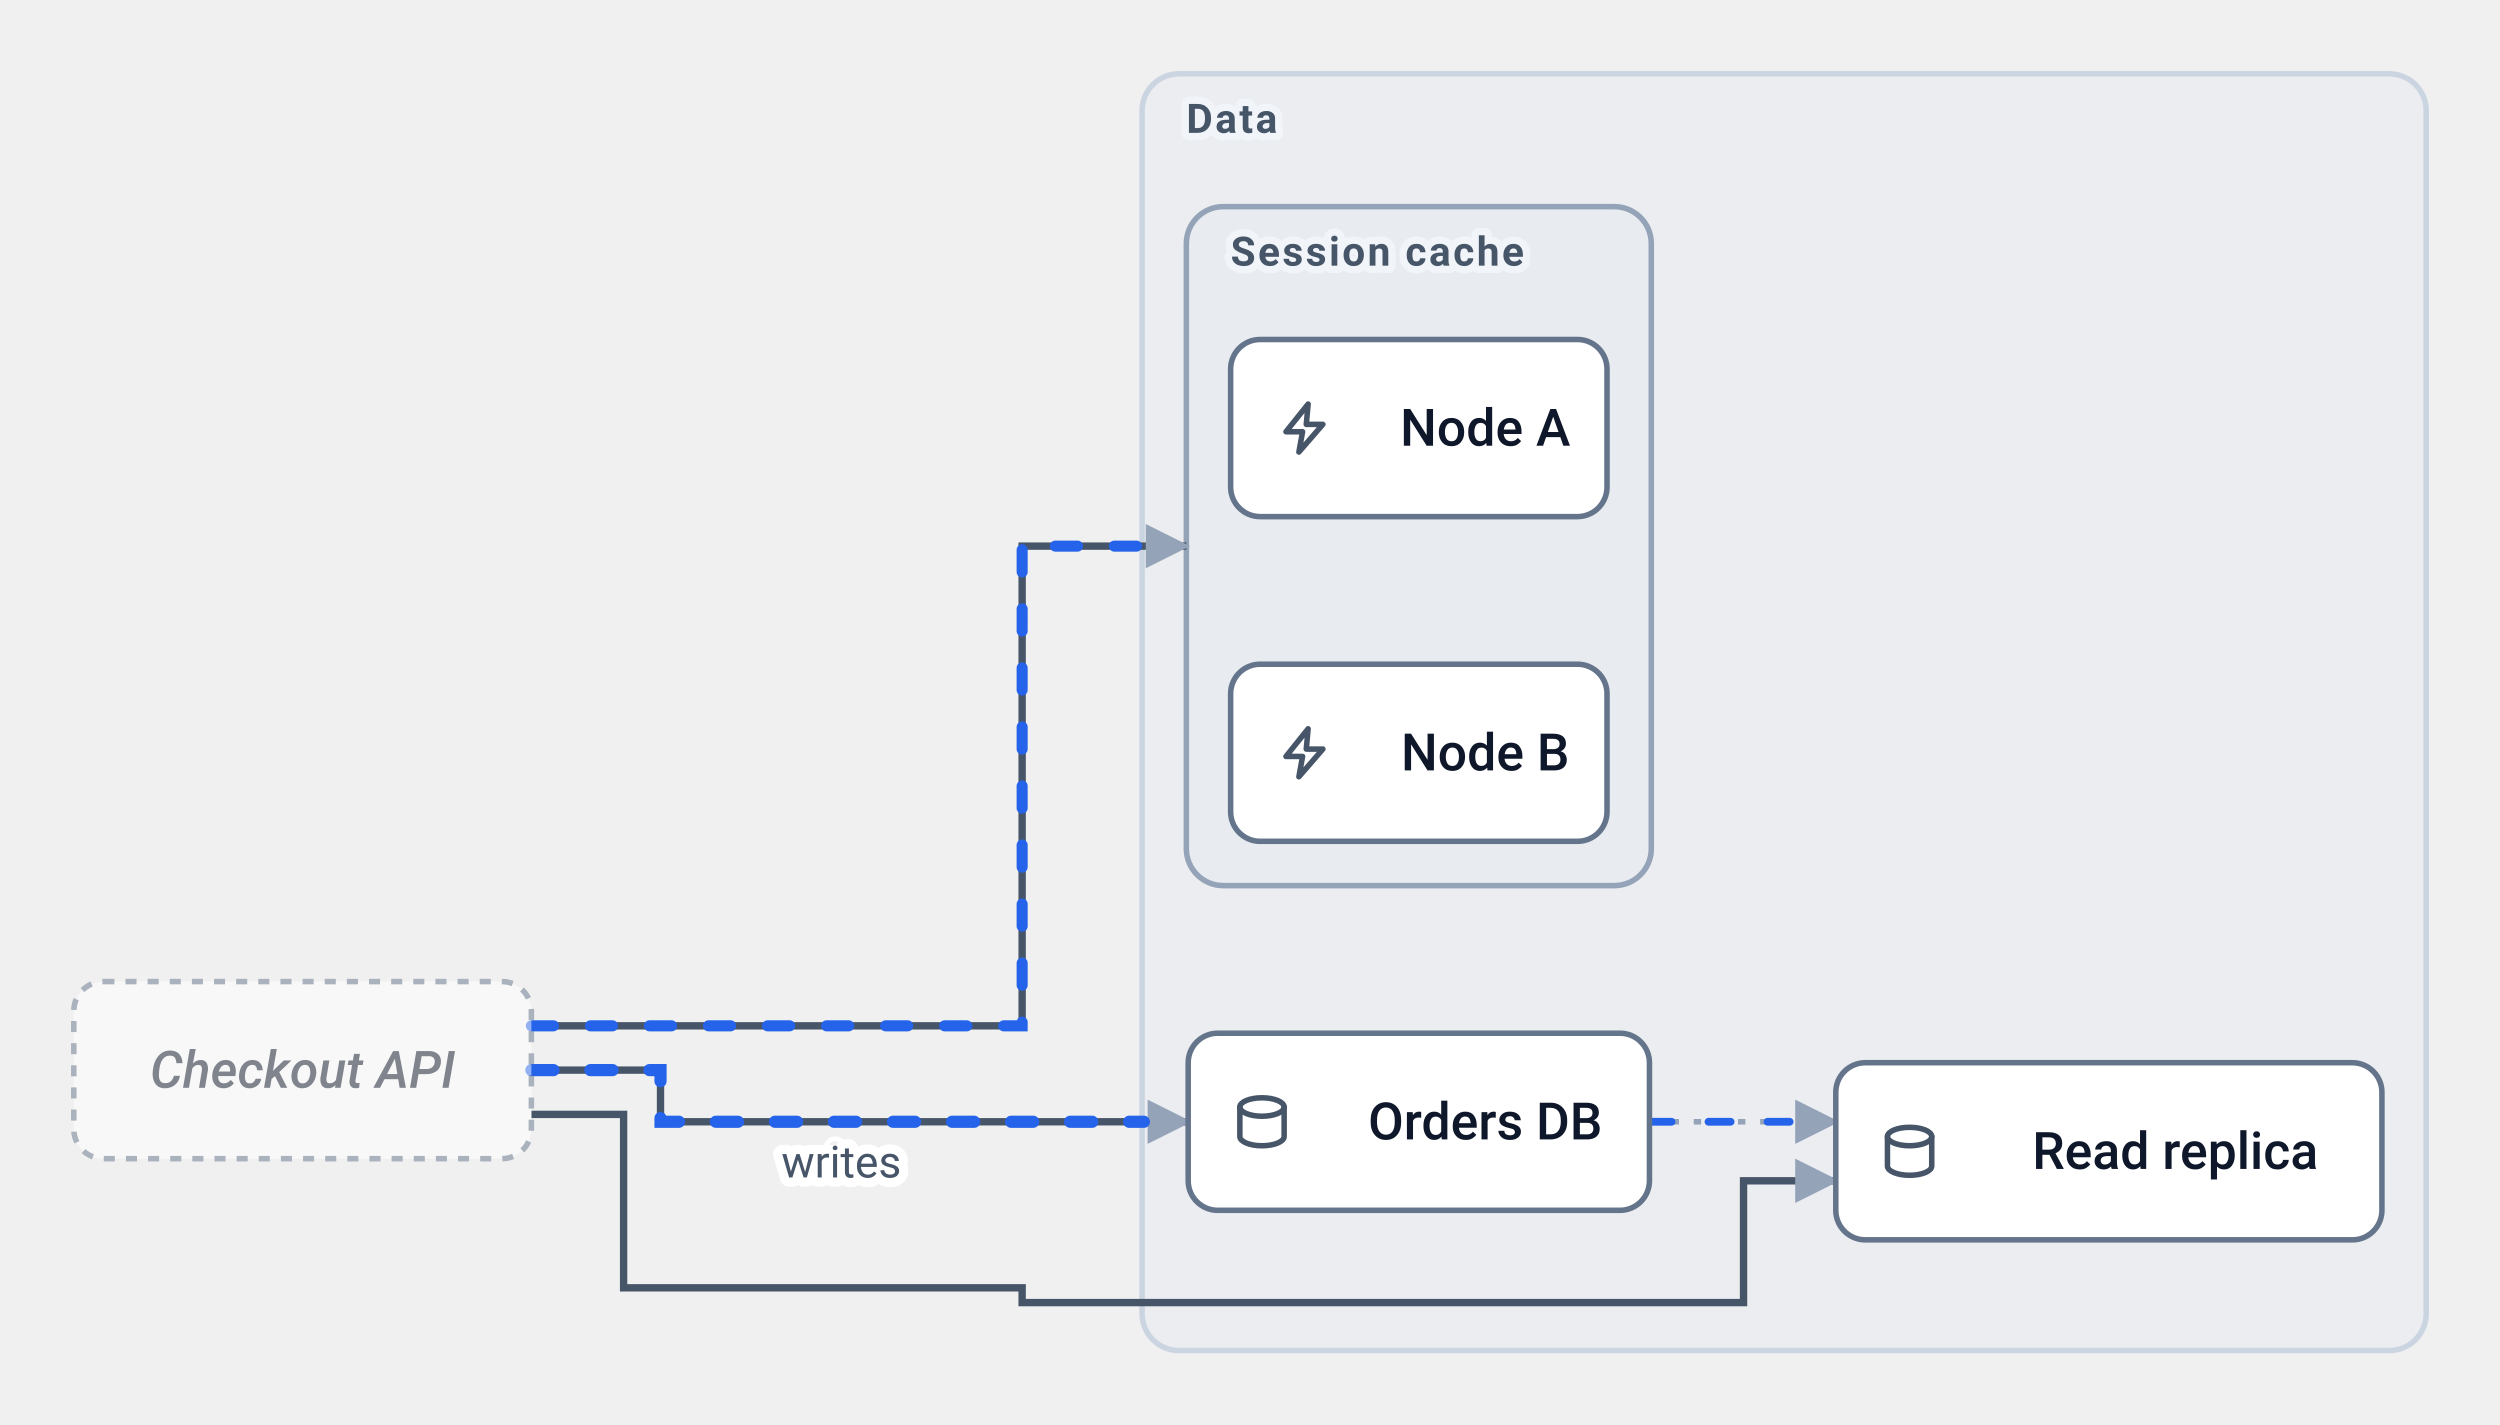
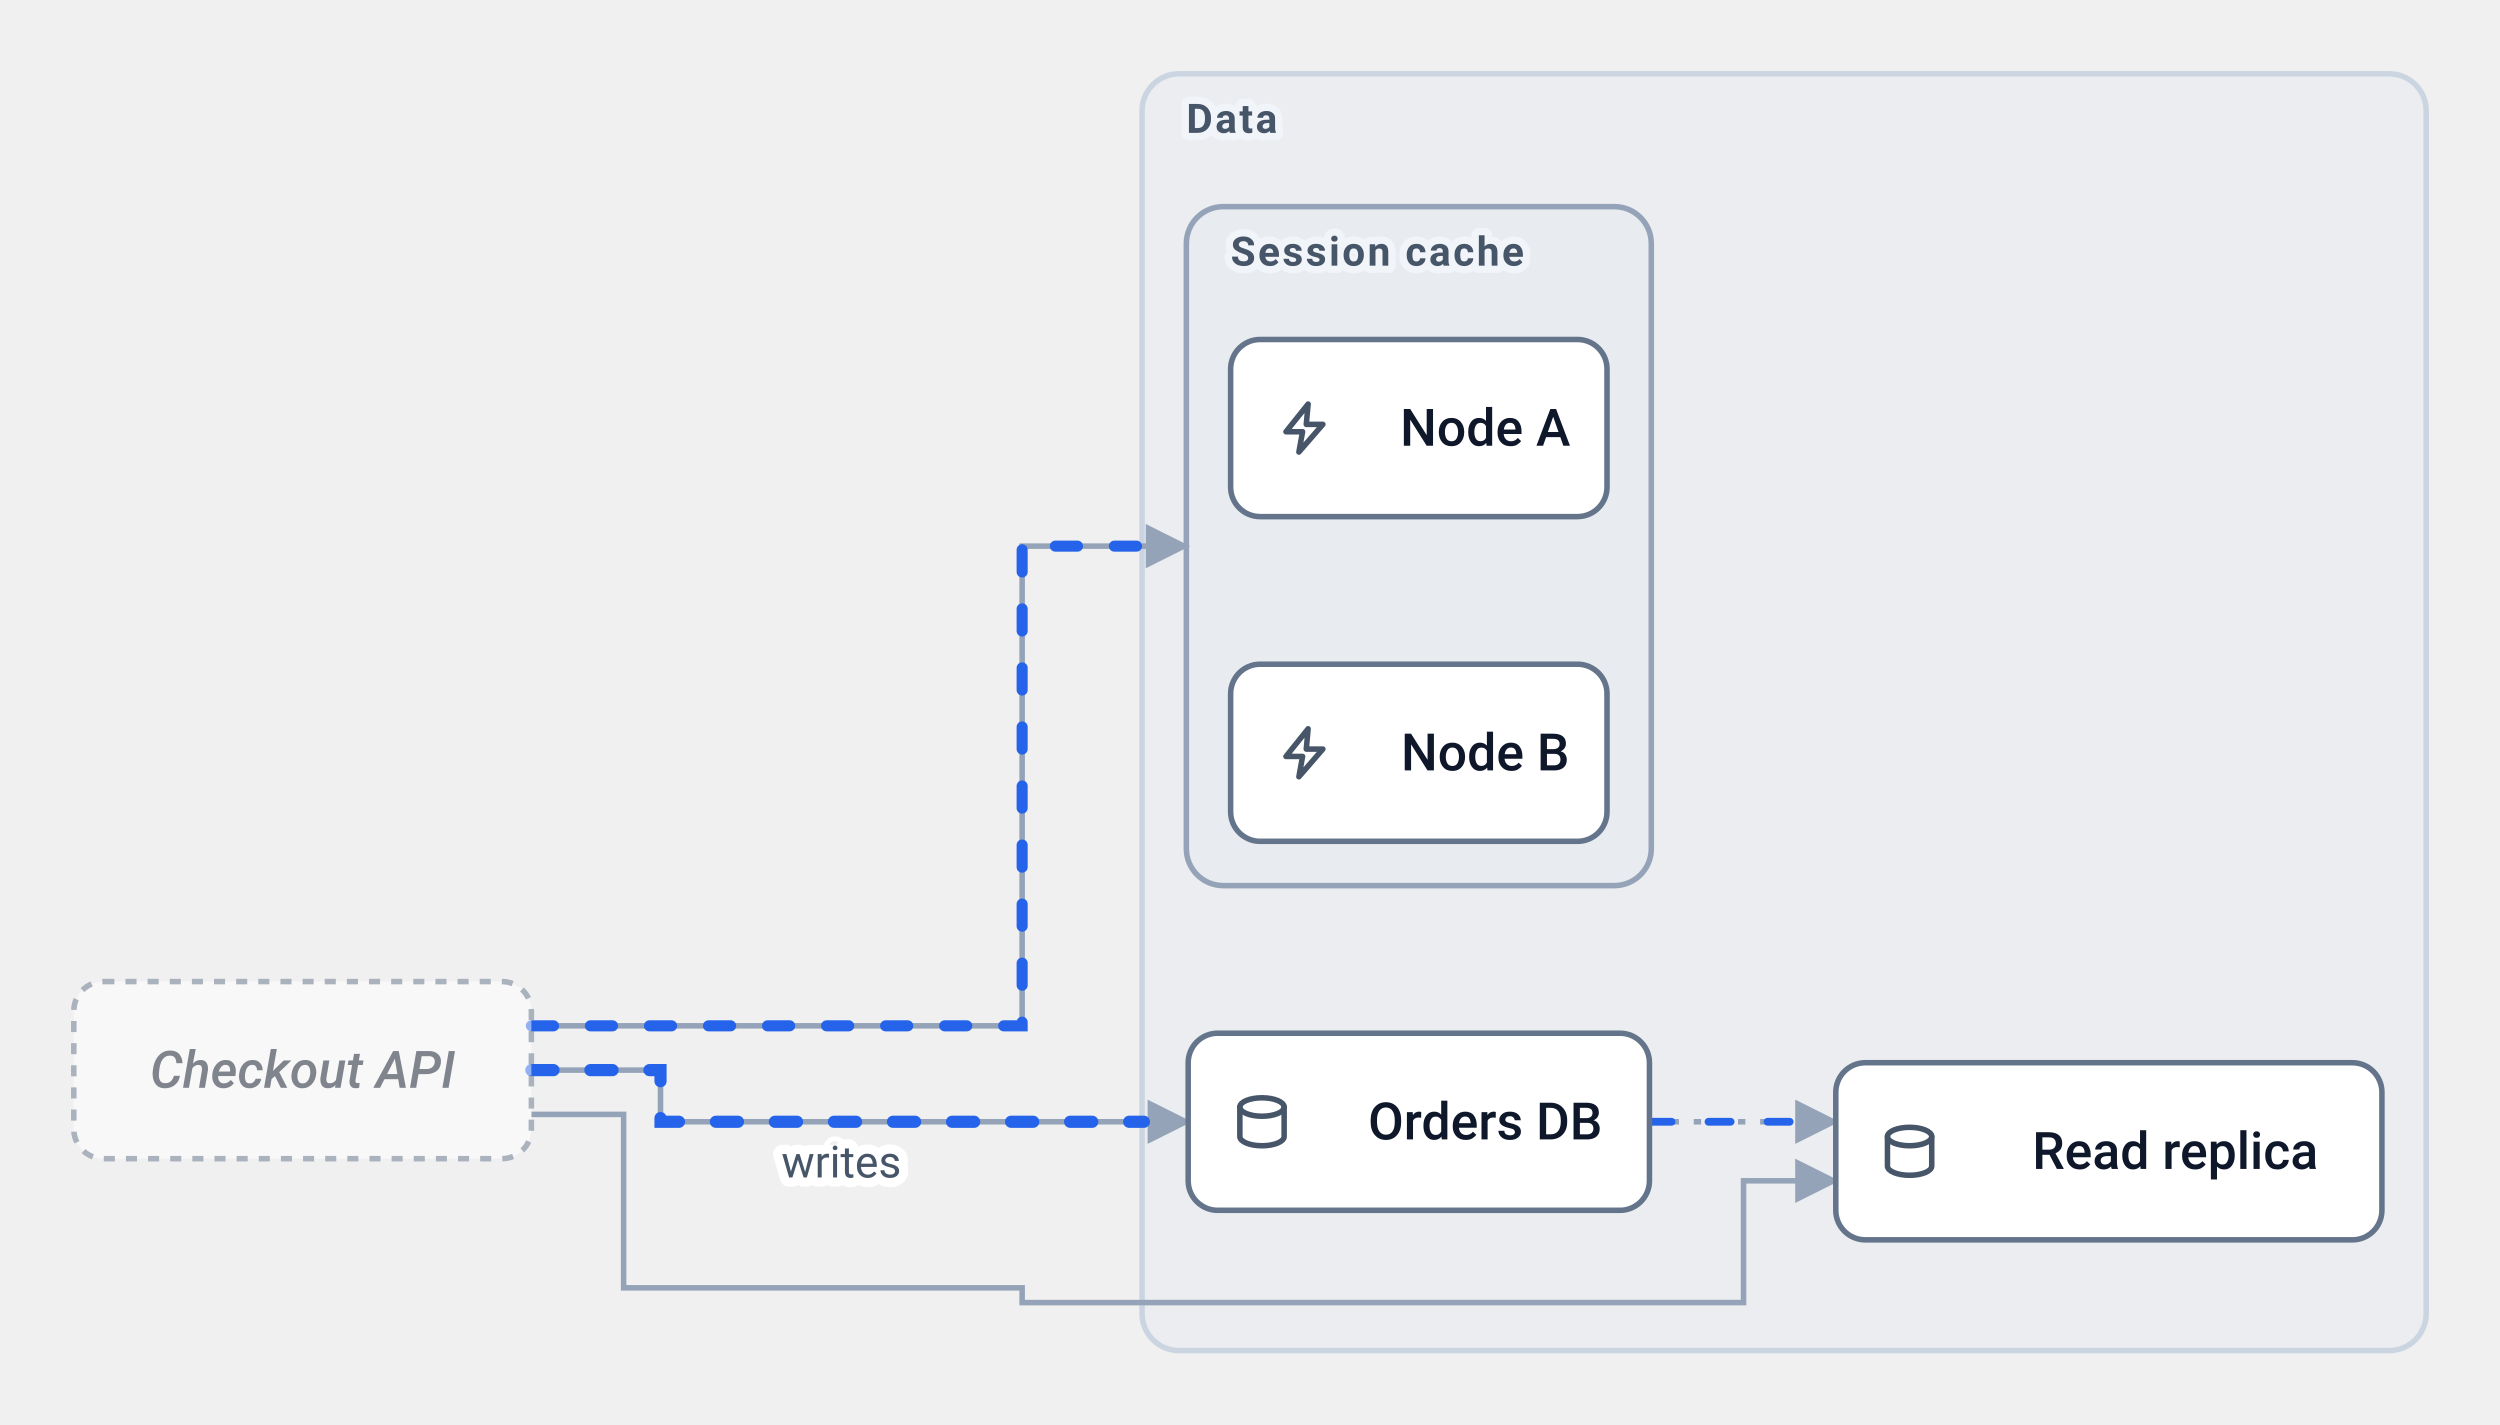
<svg xmlns="http://www.w3.org/2000/svg" viewBox="0 0 677.5 386" width="677.5" height="386" data-orrery="1">
  <style>.group-box{fill:#e2e8f0;fill-opacity:.35;stroke:#cbd5e1;stroke-width:1.5}
.group-label{font:600 11px system-ui,-apple-system,"Segoe UI",Roboto,sans-serif;fill:#475569;letter-spacing:.06em;text-transform:uppercase;paint-order:stroke;stroke:#f1f5f9;stroke-width:4px;stroke-linejoin:round}
[data-lod="detail"]{opacity:0}
.group[data-collapsed] .group-box{fill-opacity:.7}
.summary-label{font:500 16px system-ui,-apple-system,"Segoe UI",Roboto,sans-serif;fill:#0f172a;text-anchor:middle;dominant-baseline:central}
.summary-count{font:12px system-ui,-apple-system,"Segoe UI",Roboto,sans-serif;fill:#64748b;text-anchor:middle;dominant-baseline:central}
.node-box{fill:#ffffff;stroke:#64748b;stroke-width:1.5}
.node-label{font:500 14px system-ui,-apple-system,"Segoe UI",Roboto,sans-serif;fill:#0f172a;text-anchor:middle;dominant-baseline:central}
.node-tech{font:11px system-ui,-apple-system,"Segoe UI",Roboto,sans-serif;fill:#64748b;text-anchor:middle;dominant-baseline:central}
.replicas rect{fill:#ffffff;stroke:#94a3b8;stroke-width:1.5}
.badge{font:600 11px system-ui,-apple-system,"Segoe UI",Roboto,sans-serif;fill:#475569;text-anchor:end;dominant-baseline:central}
.node[data-ghost]{opacity:.5}.node[data-ghost] .node-box{stroke-dasharray:3 3}.node[data-ghost] .node-label{font-style:italic}
.glyph{fill:none;stroke:#475569;stroke-width:1.5;stroke-linejoin:round;stroke-linecap:round}
.glyph-text{font:600 13px system-ui,-apple-system,"Segoe UI",Roboto,sans-serif;fill:#475569;text-anchor:middle;dominant-baseline:central}
.edge{fill:none;stroke:#94a3b8;stroke-width:1.5}
- .edge.need{stroke:#475569;stroke-width:2}
- .edge-async{stroke-dasharray:6 5}
- .edge-replication{stroke-dasharray:2 4}
- .edge-dataflow{stroke-width:3}
.flow{fill:none;stroke:#2563eb;stroke-linecap:round;stroke-dasharray:6 10;animation:orrery-flow 1s linear infinite}
.edge-label{font:12px system-ui,-apple-system,"Segoe UI",Roboto,sans-serif;fill:#475569;text-anchor:middle;dominant-baseline:central;paint-order:stroke;stroke:#ffffff;stroke-width:5px;stroke-linejoin:round}
.legend text{font:12px system-ui,-apple-system,"Segoe UI",Roboto,sans-serif;fill:#475569;dominant-baseline:central}.legend .legend-name{font-weight:600;fill:#0f172a}
.step-note{font:500 12px system-ui,-apple-system,"Segoe UI",Roboto,sans-serif;fill:#475569;dominant-baseline:central}
@keyframes orrery-flow{to{stroke-dashoffset:-16}}
@keyframes orrery-pulse{0%{stroke-opacity:1}50%{stroke-opacity:0.4}100%{stroke-opacity:1}}
.kind-external .node-box{stroke-dasharray:5 4;fill:#f8fafc}
.gk-region .group-box{stroke-dasharray:8 6}
.gk-zone .group-box{stroke-dasharray:3 5}
.gk-cluster .group-box{stroke:#94a3b8}
.gk-boundary .group-box{stroke:#dc2626;fill-opacity:0;stroke-dasharray:8 6}
+ .edge-async{stroke-dasharray:6 5}
+ .edge-replication{stroke-dasharray:2 4}
+ .edge-dataflow{stroke-width:3}
.st-degraded .node-box{stroke:#d97706;stroke-width:2;fill:#fffbeb}
.st-degraded .group-box{stroke:#d97706;stroke-width:2;fill:#fffbeb}
.st-degraded .node-label{fill:#92400e}
.st-degraded .group-label{fill:#92400e}
.st-failed .node-box{stroke:#dc2626;stroke-width:2;fill:#fef2f2;animation:orrery-pulse 1.2s linear infinite}
.st-failed .group-box{stroke:#dc2626;stroke-width:2;fill:#fef2f2;animation:orrery-pulse 1.2s linear infinite}
.st-failed .node-label{fill:#991b1b}
.st-failed .group-label{fill:#991b1b}
.st-off .node-box{stroke-dasharray:4 4}
.st-off .group-box{stroke-dasharray:4 4}
.st-off{opacity:0.45}</style>
  <defs>
    <marker id="arrow" viewBox="0 0 12 12" refX="11" refY="6" markerWidth="12" markerHeight="12" markerUnits="userSpaceOnUse" orient="auto">
      <path d="M0 0L12 6L0 12z" fill="#94a3b8" />
    </marker>
    <marker id="arrow-start" viewBox="0 0 12 12" refX="1" refY="6" markerWidth="12" markerHeight="12" markerUnits="userSpaceOnUse" orient="auto">
      <path d="M12 0L0 6L12 12z" fill="#94a3b8" />
    </marker>
  </defs>
  <g class="scene">
    <g class="view" data-view="data" data-title="Data tier" data-size="677.5 386">
      <g class="groups">
        <g class="group gk-tier st-on" data-group="data" data-bbox="309.5 20 348 346" data-state="on">
          <rect class="group-box" x="309.5" y="20" width="348" height="346" rx="10" />
          <text class="group-label" x="321.5" y="36">Data</text>
        </g>
        <g class="group gk-cluster st-on" data-group="sessions" data-bbox="321.5 56 126 184" data-state="on">
          <rect class="group-box" x="321.5" y="56" width="126" height="184" rx="10" />
          <text class="group-label" x="333.5" y="72">Session cache</text>
        </g>
      </g>
      <g class="edges">
-         <path class="edge edge-sync need" data-edge="api-&gt;db" data-kind="sync" d="M144 290 L179 290 L179 304 L322 304" marker-end="url(#arrow)" />
+         <path class="edge edge-sync" data-edge="api-&gt;db" data-kind="sync" d="M144 290 L179 290 L179 304 L322 304" marker-end="url(#arrow)" />
        <path class="flow" data-flow="api-&gt;db" data-load="0.6" d="M144 290 L179 290 L179 304 L310 304" style="stroke-width:3.3;animation-duration:1.5s" />
        <text class="edge-label" x="228" y="315">writes</text>
-         <path class="edge edge-sync need" data-edge="failover" data-kind="sync" d="M144 302 L169 302 L169 349 L277 349 L277 353 L472.5 353 L472.5 320 L497.5 320" marker-end="url(#arrow)" />
+         <path class="edge edge-sync" data-edge="failover" data-kind="sync" d="M144 302 L169 302 L169 349 L277 349 L277 353 L472.5 353 L472.5 320 L497.5 320" marker-end="url(#arrow)" />
        <path class="flow" data-flow="failover" data-load="0" d="M144 302 L169 302 L169 349 L277 349 L277 353 L472.5 353 L472.5 320 L485.5 320" style="stroke-width:1.5;animation:none;opacity:0" />
        <path class="edge edge-replication" data-edge="db-&gt;replica" data-kind="replication" d="M447 304 L497.5 304" marker-end="url(#arrow)" />
        <path class="flow" data-flow="db-&gt;replica" data-load="0.2" d="M447 304 L485.5 304" style="stroke-width:2.1;animation-duration:2.5s" />
-         <path class="edge edge-sync need" data-edge="api-&gt;sessions" data-kind="sync" d="M144 278 L277 278 L277 148 L321.5 148" marker-end="url(#arrow)" />
+         <path class="edge edge-sync" data-edge="api-&gt;sessions" data-kind="sync" d="M144 278 L277 278 L277 148 L321.5 148" marker-end="url(#arrow)" />
        <path class="flow" data-flow="api-&gt;sessions" data-load="0.5" d="M144 278 L277 278 L277 148 L309.5 148" style="stroke-width:3;animation-duration:1.8s" />
      </g>
      <g class="nodes">
        <g class="node kind-database st-on" data-node="db" data-kind="database" data-state="on" data-bbox="322 280 125 48" transform="translate(322 280)">
          <rect class="node-box" width="125" height="48" rx="8" />
          <g class="glyph" transform="translate(12 16)">
            <ellipse cx="8" cy="4" rx="6" ry="2.5" />
            <path d="M2 4v8c0 1.4 2.7 2.5 6 2.5s6-1.1 6-2.5V4" />
          </g>
          <text class="node-label" x="80.5" y="24">Orders DB</text>
        </g>
        <g class="node kind-database st-on" data-node="replica" data-kind="database" data-state="on" data-bbox="497.5 288 148 48" transform="translate(497.5 288)">
          <rect class="node-box" width="148" height="48" rx="8" />
          <g class="glyph" transform="translate(12 16)">
            <ellipse cx="8" cy="4" rx="6" ry="2.5" />
            <path d="M2 4v8c0 1.4 2.7 2.5 6 2.5s6-1.1 6-2.5V4" />
          </g>
          <text class="node-label" x="92" y="24">Read replica</text>
        </g>
        <g class="node kind-cache st-on" data-node="cache-a" data-kind="cache" data-state="on" data-bbox="333.5 92 102 48" transform="translate(333.5 92)">
          <rect class="node-box" width="102" height="48" rx="8" />
          <g class="glyph" transform="translate(12 16)">
            <path d="M9 1.5L3 9h4.5l-1 5.5L13 7H8.5z" />
          </g>
          <text class="node-label" x="69" y="24">Node A</text>
        </g>
        <g class="node kind-cache st-on" data-node="cache-b" data-kind="cache" data-state="on" data-bbox="333.5 180 102 48" transform="translate(333.5 180)">
          <rect class="node-box" width="102" height="48" rx="8" />
          <g class="glyph" transform="translate(12 16)">
            <path d="M9 1.5L3 9h4.5l-1 5.5L13 7H8.5z" />
          </g>
          <text class="node-label" x="69" y="24">Node B</text>
        </g>
        <g class="node st-on" data-node="api" data-kind="service" data-state="on" data-ghost="1" data-bbox="20 266 124 48" transform="translate(20 266)">
          <rect class="node-box" width="124" height="48" rx="8" />
          <text class="node-label" x="62" y="24">Checkout API</text>
        </g>
      </g>
    </g>
  </g>
</svg>
